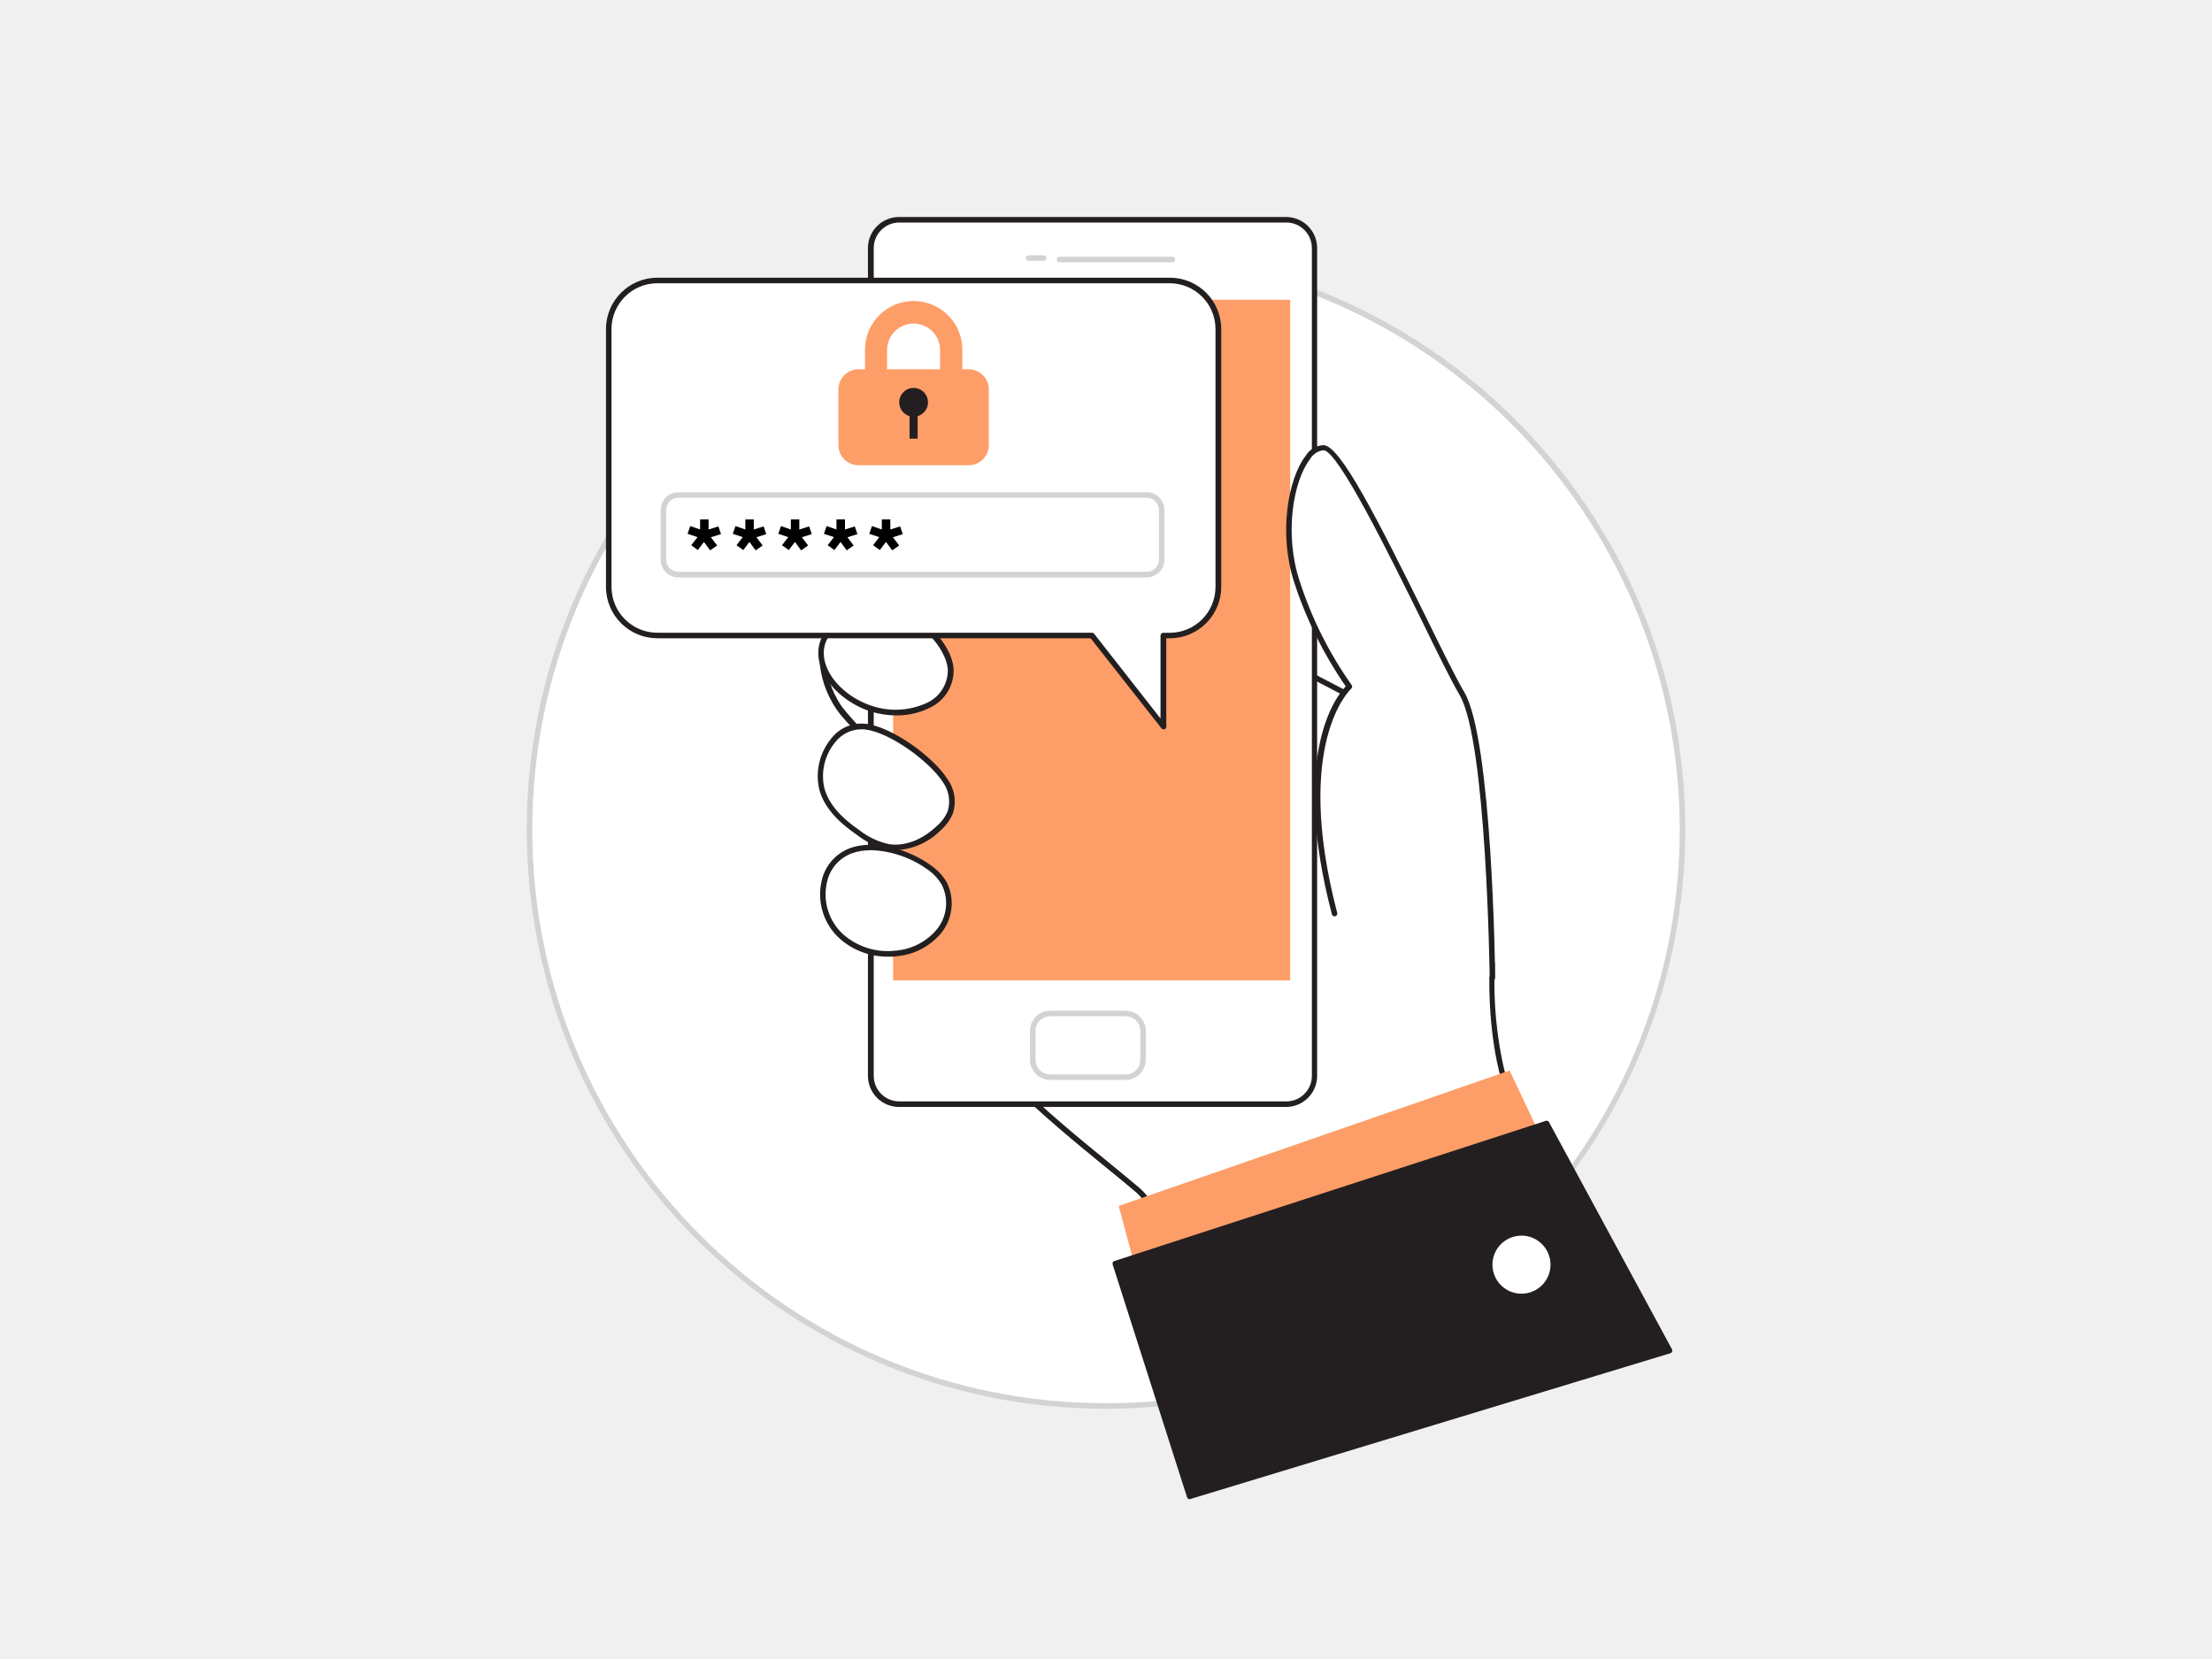
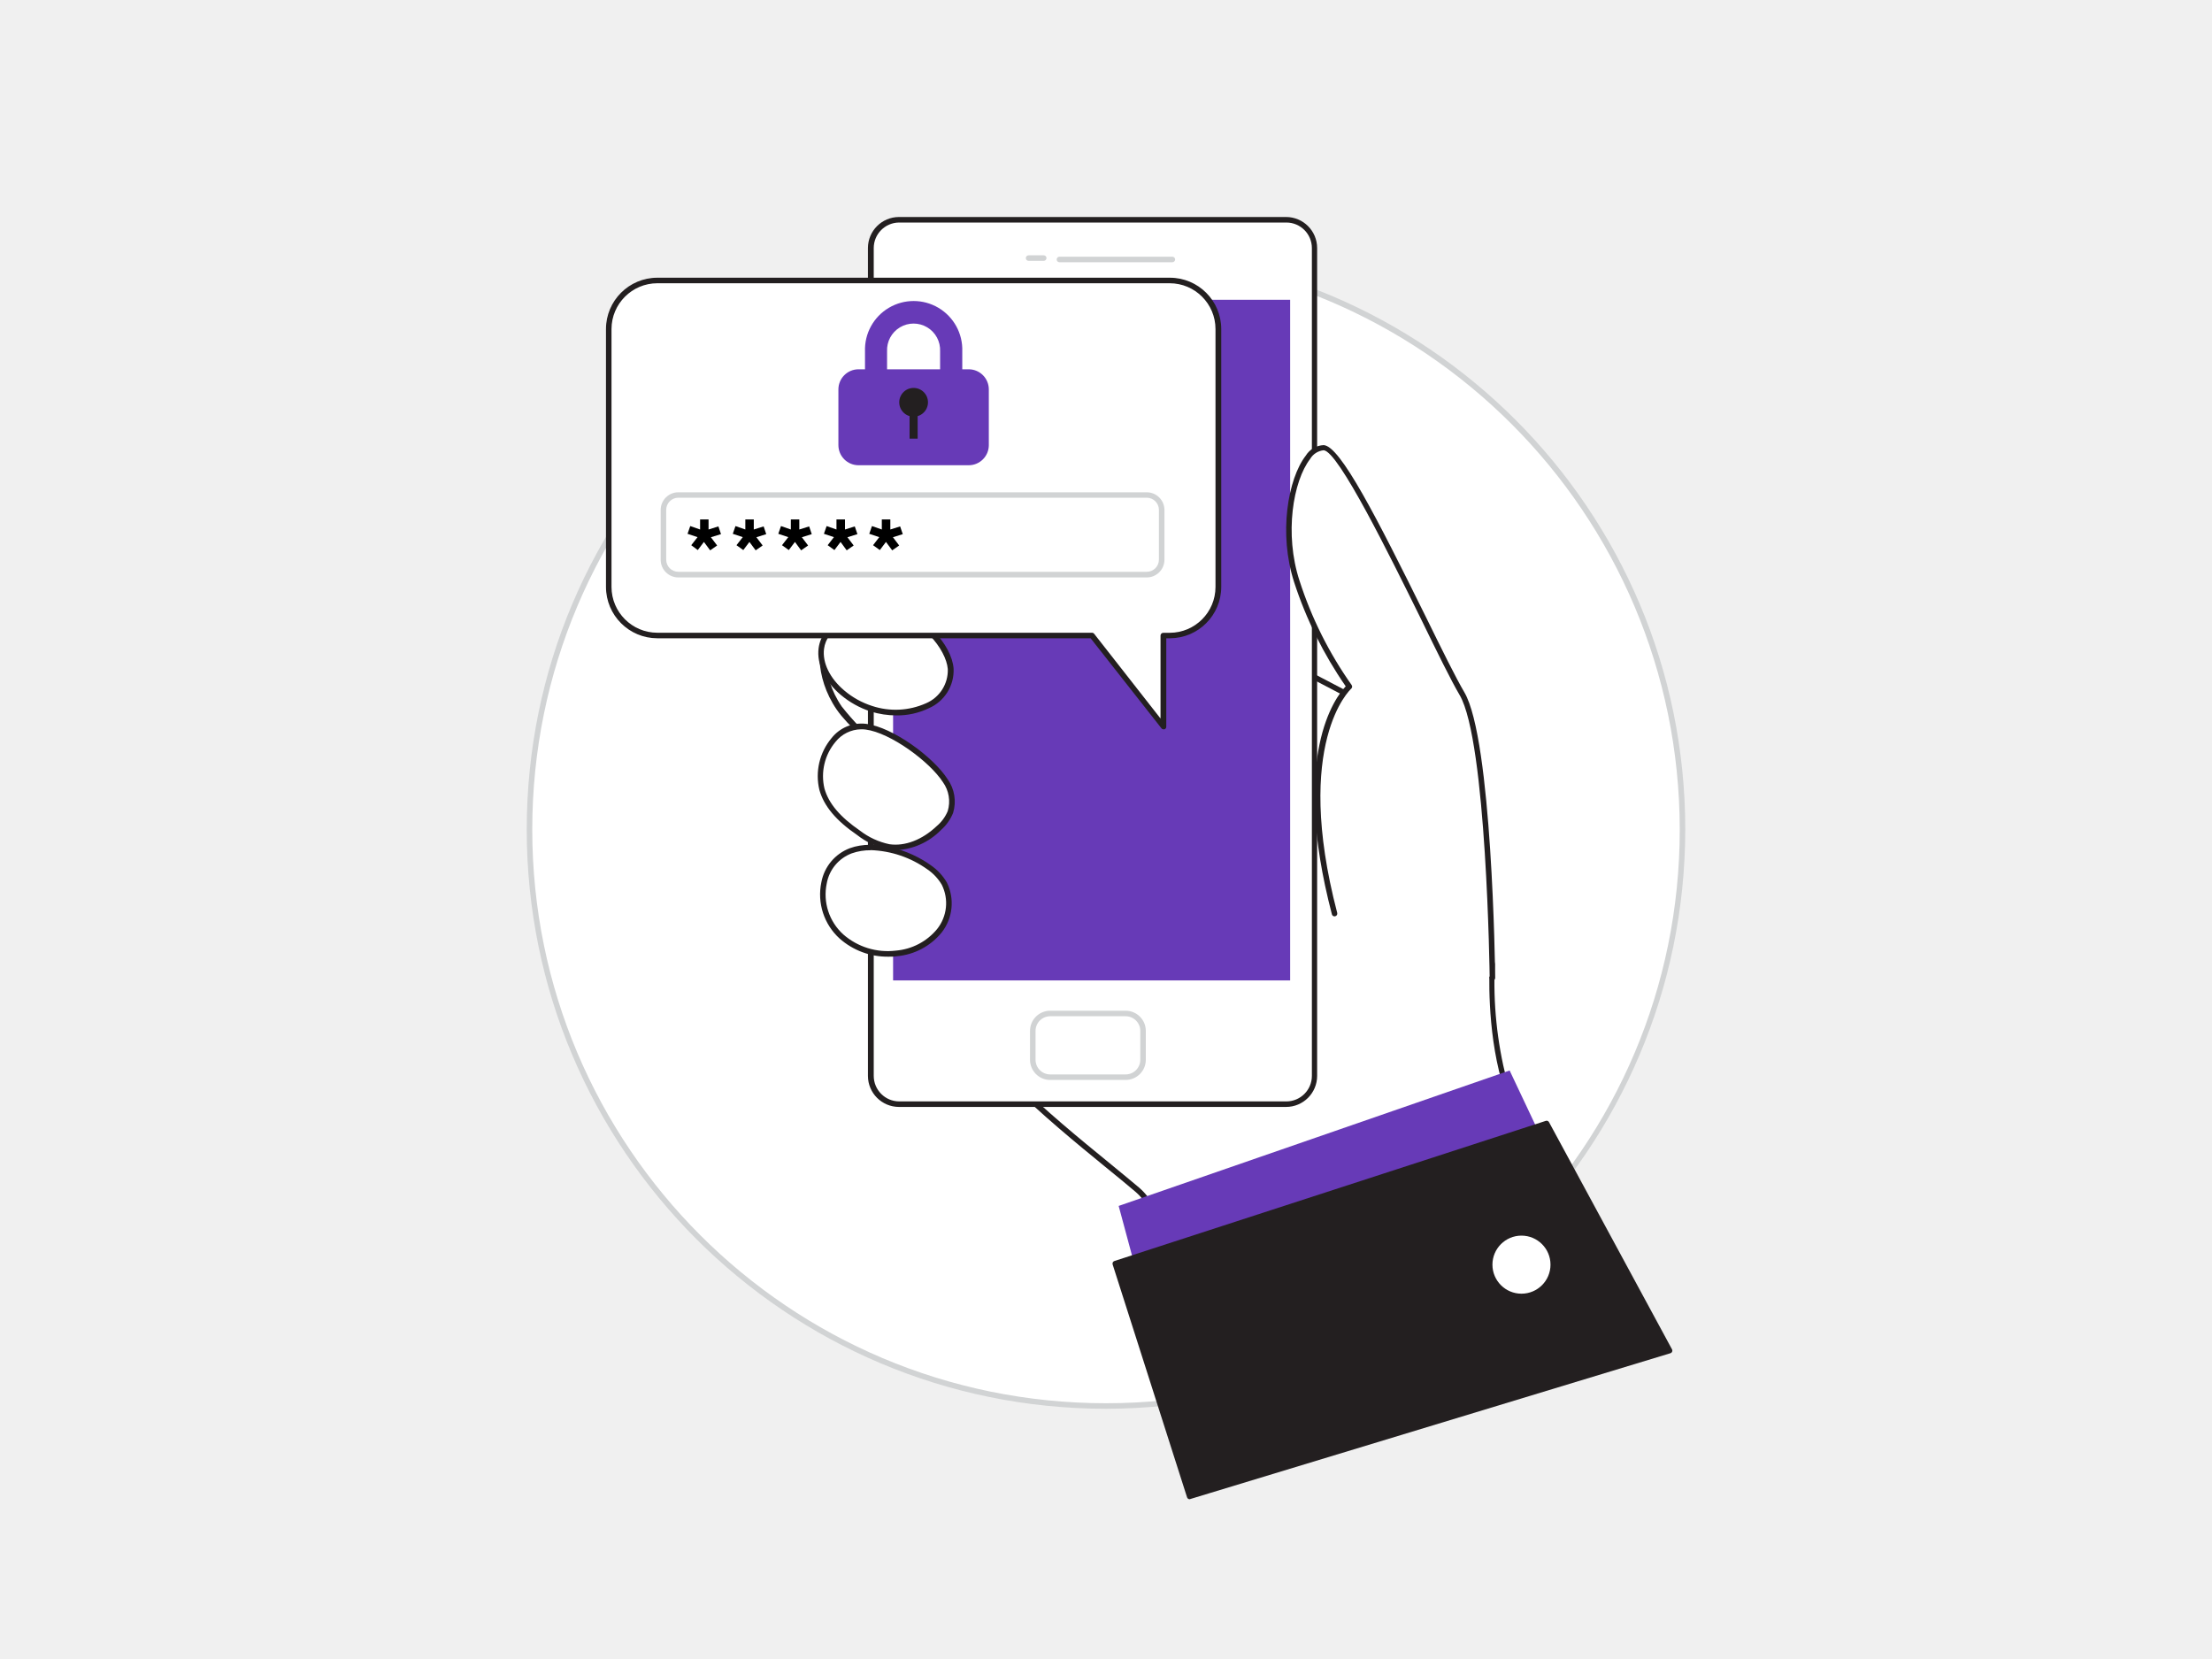
<svg xmlns="http://www.w3.org/2000/svg" viewBox="0 0 400 300" data-imageid="password-flatline" imageName="Password" class="illustrations_image" style="width: 158px;">
  <g id="_138_password_flatline" data-name="#138_password_flatline">
    <circle cx="200" cy="150" r="104.25" fill="#fff" />
    <path d="M200,254.75A104.75,104.75,0,1,1,304.75,150,104.87,104.87,0,0,1,200,254.75Zm0-208.5A103.75,103.75,0,1,0,303.75,150,103.86,103.86,0,0,0,200,46.25Z" fill="#d1d3d4" />
    <path d="M285.69,230.94S274.85,205.35,272,195.35a71.08,71.08,0,0,1-2.14-20.91l-7.7-39.27S208,107.34,192,97.67,156.65,73,151,76.33s-4.67,10.67,2,18c2.74,3,6.45,6.15,8.72,9.45,1.85,2.68,4.17,11.13,1.94,14.13-2.66,3.59-9.75-7.57-13.45-4-1.95,1.86-2.38,8.47,1.55,14.2a51.44,51.44,0,0,0,7.14,7.32c5.4,4.67,6.55,8.28,10.83,13.91,4.4,5.79,1.06-2.84.71,3.83-.42,8.1-1.55,17.77.74,25.7,3.67,12.67,25.18,28.34,34.51,36.34s4.63,35.35,4.63,35.35Z" fill="#fff" />
    <path d="M210.3,251a.51.51,0,0,1-.49-.59c.05-.27,4.55-27.15-4.46-34.88-1.53-1.31-3.43-2.86-5.45-4.5-10.39-8.5-26.11-21.34-29.22-32.08-2-6.78-1.44-14.87-1-22,.09-1.32.17-2.61.23-3.86a8,8,0,0,1,.38-2.29c-.28-.32-.61-.72-1-1.21-1.45-1.92-2.52-3.56-3.56-5.16a35.94,35.94,0,0,0-7.2-8.68c-.53-.47-5.28-4.61-7.22-7.42-4.12-6-3.63-12.79-1.48-14.84s5.28.17,8,2.17a18.46,18.46,0,0,0,3.4,2.2c1.21.51,1.7.15,2-.27,2-2.72-.1-10.86-2-13.55a47.37,47.37,0,0,0-5.57-6.21c-1.11-1.1-2.15-2.14-3.11-3.19-4.28-4.7-6.31-9.42-5.73-13.27a7.62,7.62,0,0,1,3.85-5.5c4.51-2.65,15.91,4.8,29.11,13.43,4.13,2.7,8.39,5.49,12.41,7.91,15.8,9.55,69.62,37.21,70.16,37.48a.49.49,0,0,1,.26.35l7.7,39.27a.62.62,0,0,1,0,.13,71,71,0,0,0,2.12,20.74c2.79,9.86,13.54,35.28,13.65,35.53a.51.51,0,0,1,0,.42.54.54,0,0,1-.33.26L210.43,251Zm-39.19-99.41a9.17,9.17,0,0,0-.19,1.55c-.06,1.26-.15,2.55-.23,3.87-.45,7.05-1,15.05.95,21.66,3,10.44,18.59,23.16,28.9,31.58,2,1.65,3.92,3.21,5.46,4.52,8.67,7.44,5.62,30.47,4.92,35L285,230.6c-1.57-3.73-10.88-26-13.46-35.12-2.71-9.56-2.21-20.07-2.16-21l-7.64-39c-3.76-1.93-54.68-28.14-70-37.4-4-2.43-8.3-5.23-12.44-7.93-11.84-7.74-24.08-15.74-28-13.41a6.51,6.51,0,0,0-3.37,4.79c-.53,3.5,1.47,8,5.48,12.45.94,1,2,2.06,3.07,3.15a47.61,47.61,0,0,1,5.69,6.35c1.85,2.68,4.39,11.4,1.93,14.72-.73,1-1.8,1.18-3.2.59a19.5,19.5,0,0,1-3.6-2.31c-2.51-1.86-5.1-3.78-6.7-2.26s-2.27,7.9,1.62,13.55a51.31,51.31,0,0,0,7,7.23,36.74,36.74,0,0,1,7.39,8.9c1,1.58,2.09,3.21,3.52,5.09.33.43.6.77.83,1a1.11,1.11,0,0,1,.26-.07,1.25,1.25,0,0,1,1.21,1,.72.72,0,0,1-.29.92C171.87,152,171.57,152,171.11,151.62Z" fill="#231f20" />
    <rect x="157.45" y="39.74" width="80.23" height="159.92" rx="5.11" transform="translate(395.12 239.41) rotate(-180)" fill="#fff" />
    <path d="M232.56,200.17h-70a5.62,5.62,0,0,1-5.61-5.62V44.86a5.62,5.62,0,0,1,5.61-5.62h70a5.62,5.62,0,0,1,5.62,5.62V194.55A5.62,5.62,0,0,1,232.56,200.17Zm-70-159.93A4.62,4.62,0,0,0,158,44.86V194.55a4.62,4.62,0,0,0,4.61,4.62h70a4.62,4.62,0,0,0,4.62-4.62V44.86a4.62,4.62,0,0,0-4.62-4.62Z" fill="#231f20" />
-     <rect x="161.49" y="54.21" width="71.8" height="123.08" transform="translate(394.79 231.5) rotate(-180)" fill="#fd9e68" class="target-color" />
+     <rect x="161.49" y="54.21" width="71.8" height="123.08" transform="translate(394.79 231.5) rotate(-180)" fill="#673ab7" class="target-color" />
    <path d="M203.56,195.29H189.9a3.65,3.65,0,0,1-3.64-3.65v-5.22a3.65,3.65,0,0,1,3.64-3.65h13.66a3.65,3.65,0,0,1,3.64,3.65v5.22A3.65,3.65,0,0,1,203.56,195.29ZM189.9,183.77a2.65,2.65,0,0,0-2.64,2.65v5.22a2.65,2.65,0,0,0,2.64,2.65h13.66a2.65,2.65,0,0,0,2.64-2.65v-5.22a2.65,2.65,0,0,0-2.64-2.65Z" fill="#d1d3d4" />
    <path d="M212,47.42H191.58a.5.5,0,0,1-.5-.5.5.5,0,0,1,.5-.5H212a.5.5,0,0,1,.5.5A.5.5,0,0,1,212,47.42Z" fill="#d1d3d4" />
    <path d="M188.71,47.17H186a.5.5,0,0,1-.5-.5.5.5,0,0,1,.5-.5h2.74a.5.5,0,0,1,.5.5A.5.5,0,0,1,188.71,47.17Z" fill="#d1d3d4" />
    <path d="M171.92,121a7,7,0,0,1-4.21,6.69,14.12,14.12,0,0,1-10.15.51,15.6,15.6,0,0,1-5.21-2.87c-2.64-2.23-4.18-5.22-3.84-8,.56-4.53,6.46-7.36,12.52-6.68C166.69,111.28,171.59,117,171.92,121Z" fill="#fff" />
    <path d="M162.12,129.37a15.84,15.84,0,0,1-4.71-.72,16.13,16.13,0,0,1-5.38-3c-2.87-2.42-4.37-5.57-4-8.43.59-4.66,6.45-7.85,13.08-7.11,5.83.66,11,6.44,11.33,10.79h0a7.45,7.45,0,0,1-4.48,7.17A13.15,13.15,0,0,1,162.12,129.37ZM159.23,111c-5.27,0-9.77,2.68-10.22,6.34-.32,2.51,1.06,5.33,3.67,7.53a14.69,14.69,0,0,0,5,2.78,13.5,13.5,0,0,0,9.78-.48,6.48,6.48,0,0,0,3.93-6.2c-.3-3.54-4.81-9.24-10.45-9.87A14.62,14.62,0,0,0,159.23,111Z" fill="#231f20" />
    <path d="M170.88,141.17a6.55,6.55,0,0,1,.92,5.67,7.64,7.64,0,0,1-2.09,2.92c-2.4,2.27-5.69,3.88-9,3.39a13.46,13.46,0,0,1-5.52-2.52c-2.89-2-5.67-4.52-6.63-7.89-1.39-4.88,2.15-12,7.88-11.31C161.18,132,168.37,137.28,170.88,141.17Z" fill="#fff" />
    <path d="M161.94,153.74a7.68,7.68,0,0,1-1.27-.1A13.83,13.83,0,0,1,155,151c-3.82-2.62-6-5.22-6.83-8.16a10.71,10.71,0,0,1,2.21-9.38,6.89,6.89,0,0,1,6.21-2.57c4.88.61,12.19,6,14.76,10h0a7,7,0,0,1,1,6.11,8.18,8.18,0,0,1-2.21,3.11A12.11,12.11,0,0,1,161.94,153.74Zm-6.24-21.86a6,6,0,0,0-4.61,2.27,9.65,9.65,0,0,0-2,8.45c.77,2.71,2.82,5.13,6.44,7.62a13.1,13.1,0,0,0,5.3,2.44c2.8.41,5.92-.78,8.55-3.27a7.13,7.13,0,0,0,2-2.72,6,6,0,0,0-.87-5.23h0c-2.4-3.72-9.5-8.95-14-9.52A5.79,5.79,0,0,0,155.7,131.88Z" fill="#231f20" />
    <path d="M168.05,156.86a9.34,9.34,0,0,1,2.73,2.94,8,8,0,0,1-.89,8.51,11.38,11.38,0,0,1-7.8,4.09,12.71,12.71,0,0,1-9.92-3.07,10.3,10.3,0,0,1-3.15-9.71C151.21,150.44,162.33,152.7,168.05,156.86Z" fill="#fff" />
    <path d="M160.63,173a13.08,13.08,0,0,1-8.8-3.28,10.76,10.76,0,0,1-3.3-10.19,8.18,8.18,0,0,1,5.15-6.15c4.53-1.67,10.8.29,14.66,3.1h0a9.7,9.7,0,0,1,2.88,3.1,8.55,8.55,0,0,1-.94,9.05,11.78,11.78,0,0,1-8.14,4.29C161.64,173,161.13,173,160.63,173Zm-3.19-19.25a10,10,0,0,0-3.41.56,7.15,7.15,0,0,0-4.53,5.45,9.74,9.74,0,0,0,3,9.22A12.17,12.17,0,0,0,162,171.9a10.81,10.81,0,0,0,7.46-3.9,7.5,7.5,0,0,0,.85-8,8.65,8.65,0,0,0-2.58-2.77A18.73,18.73,0,0,0,157.44,153.73Z" fill="#231f20" />
-     <polygon points="280.37 209.21 272.99 193.58 202.29 218.07 206.88 235.12 280.37 209.21" fill="#fd9e68" class="target-color" />
+     <polygon points="280.37 209.21 272.99 193.58 202.29 218.07 206.88 235.12 280.37 209.21" fill="#673ab7" class="target-color" />
    <polygon points="201.67 228.5 279.67 203.16 301.91 244.27 215.14 270.62 201.67 228.5" fill="#231f20" />
    <path d="M215.14,271.11a.5.5,0,0,1-.48-.34L201.2,228.65a.49.49,0,0,1,.32-.62l78-25.34a.48.48,0,0,1,.59.23L302.35,244a.49.49,0,0,1-.3.71l-86.77,26.35A.32.32,0,0,1,215.14,271.11ZM202.3,228.82,215.46,270l85.72-26-21.75-40.21Z" fill="#231f20" />
    <path d="M269.88,176.82s-.5-42.88-5.5-51.39-20.78-44.26-25-44.51-8.58,12.67-4.83,24.18a69.57,69.57,0,0,0,9.5,19s-10.93,9.51-2.68,41.05" fill="#fff" />
    <path d="M269.88,177.32a.5.5,0,0,1-.5-.49c0-.43-.55-42.85-5.43-51.14-1.55-2.63-4.09-7.8-7-13.78-5.59-11.34-14.94-30.33-17.59-30.49A3.2,3.2,0,0,0,236.91,83c-3.07,4-4.69,13.53-1.92,22a69.64,69.64,0,0,0,9.42,18.86.5.5,0,0,1-.07.68c-.11.09-10.58,9.75-2.53,40.54a.5.5,0,0,1-.35.61.49.49,0,0,1-.61-.35c-7.52-28.73.67-39.31,2.5-41.23a72.48,72.48,0,0,1-9.32-18.8c-2.86-8.78-1.14-18.73,2.09-22.91a4,4,0,0,1,3.25-1.91c3,.17,9.54,13,18.44,31,2.94,6,5.47,11.11,7,13.71,5,8.52,5.55,49.88,5.57,51.63a.5.5,0,0,1-.49.51Z" fill="#231f20" />
    <circle cx="275.13" cy="228.69" r="5.25" fill="#fff" />
    <path d="M211.56,50.72h-92.7a8.78,8.78,0,0,0-8.78,8.78v46.63a8.79,8.79,0,0,0,8.78,8.79h78.61l12.93,16.45V114.92h1.16a8.79,8.79,0,0,0,8.78-8.79V59.5A8.78,8.78,0,0,0,211.56,50.72Z" fill="#fff" />
    <path d="M210.4,131.88a.47.47,0,0,1-.39-.2l-12.79-16.26H118.86a9.3,9.3,0,0,1-9.28-9.29V59.5a9.29,9.29,0,0,1,9.28-9.28h92.7a9.29,9.29,0,0,1,9.28,9.28v46.63a9.3,9.3,0,0,1-9.28,9.29h-.66v16a.49.49,0,0,1-.34.47A.41.41,0,0,1,210.4,131.88ZM118.86,51.22a8.3,8.3,0,0,0-8.28,8.28v46.63a8.3,8.3,0,0,0,8.28,8.29h78.61a.49.49,0,0,1,.39.19l12,15.32v-15a.5.5,0,0,1,.5-.5h1.16a8.29,8.29,0,0,0,8.28-8.29V59.5a8.29,8.29,0,0,0-8.28-8.28Z" fill="#231f20" />
-     <rect x="151.61" y="66.78" width="27.2" height="17.35" rx="3.64" fill="#fd9e68" class="target-color" />
-     <path d="M172,70.92H158.42a2,2,0,0,1-2-2V63.53a8.8,8.8,0,1,1,17.59,0v5.39A2,2,0,0,1,172,70.92Zm-11.59-4H170V63.53a4.8,4.8,0,1,0-9.59,0Z" fill="#fd9e68" class="target-color" />
+     <rect x="151.61" y="66.78" width="27.2" height="17.35" rx="3.64" fill="#673ab7" class="target-color" />
+     <path d="M172,70.92H158.42a2,2,0,0,1-2-2V63.53a8.8,8.8,0,1,1,17.59,0v5.39A2,2,0,0,1,172,70.92Zm-11.59-4H170V63.53a4.8,4.8,0,1,0-9.59,0Z" fill="#673ab7" class="target-color" />
    <circle cx="165.21" cy="72.75" r="2.6" fill="#231f20" />
    <rect x="164.48" y="73.25" width="1.46" height="6.07" fill="#231f20" />
    <path d="M207.36,104.42H122.67a3.2,3.2,0,0,1-3.2-3.2v-9a3.2,3.2,0,0,1,3.2-3.2h84.69a3.21,3.21,0,0,1,3.21,3.2v9A3.21,3.21,0,0,1,207.36,104.42ZM122.67,90a2.2,2.2,0,0,0-2.2,2.2v9a2.19,2.19,0,0,0,2.2,2.2h84.69a2.2,2.2,0,0,0,2.21-2.2v-9a2.21,2.21,0,0,0-2.21-2.2Z" fill="#d1d3d4" />
    <path d="M128.55,97.15l1.13,1.49-1.26.88L127.29,98l-1.11,1.47L125,98.59l1.14-1.46-1.81-.6.49-1.4,1.78.62V93.93h1.53v1.82l1.78-.56.47,1.4Z" />
    <path d="M136.78,97.15l1.13,1.49-1.26.88L135.52,98l-1.11,1.47-1.23-.88,1.14-1.46-1.81-.6.49-1.4,1.78.62V93.93h1.53v1.82l1.78-.56.47,1.4Z" />
    <path d="M145,97.15l1.13,1.49-1.26.88L143.75,98l-1.11,1.47-1.23-.88,1.14-1.46-1.81-.6.49-1.4,1.78.62V93.93h1.53v1.82l1.78-.56.47,1.4Z" />
    <path d="M153.24,97.15l1.13,1.49-1.26.88L152,98l-1.11,1.47-1.22-.88,1.13-1.46-1.81-.6.49-1.4,1.78.62V93.93h1.54v1.82l1.77-.56.48,1.4Z" />
    <path d="M161.47,97.15l1.13,1.49-1.26.88L160.21,98l-1.11,1.47-1.22-.88L159,97.13l-1.81-.6.49-1.4,1.78.62V93.93H161v1.82l1.77-.56.48,1.4Z" />
  </g>
</svg>
